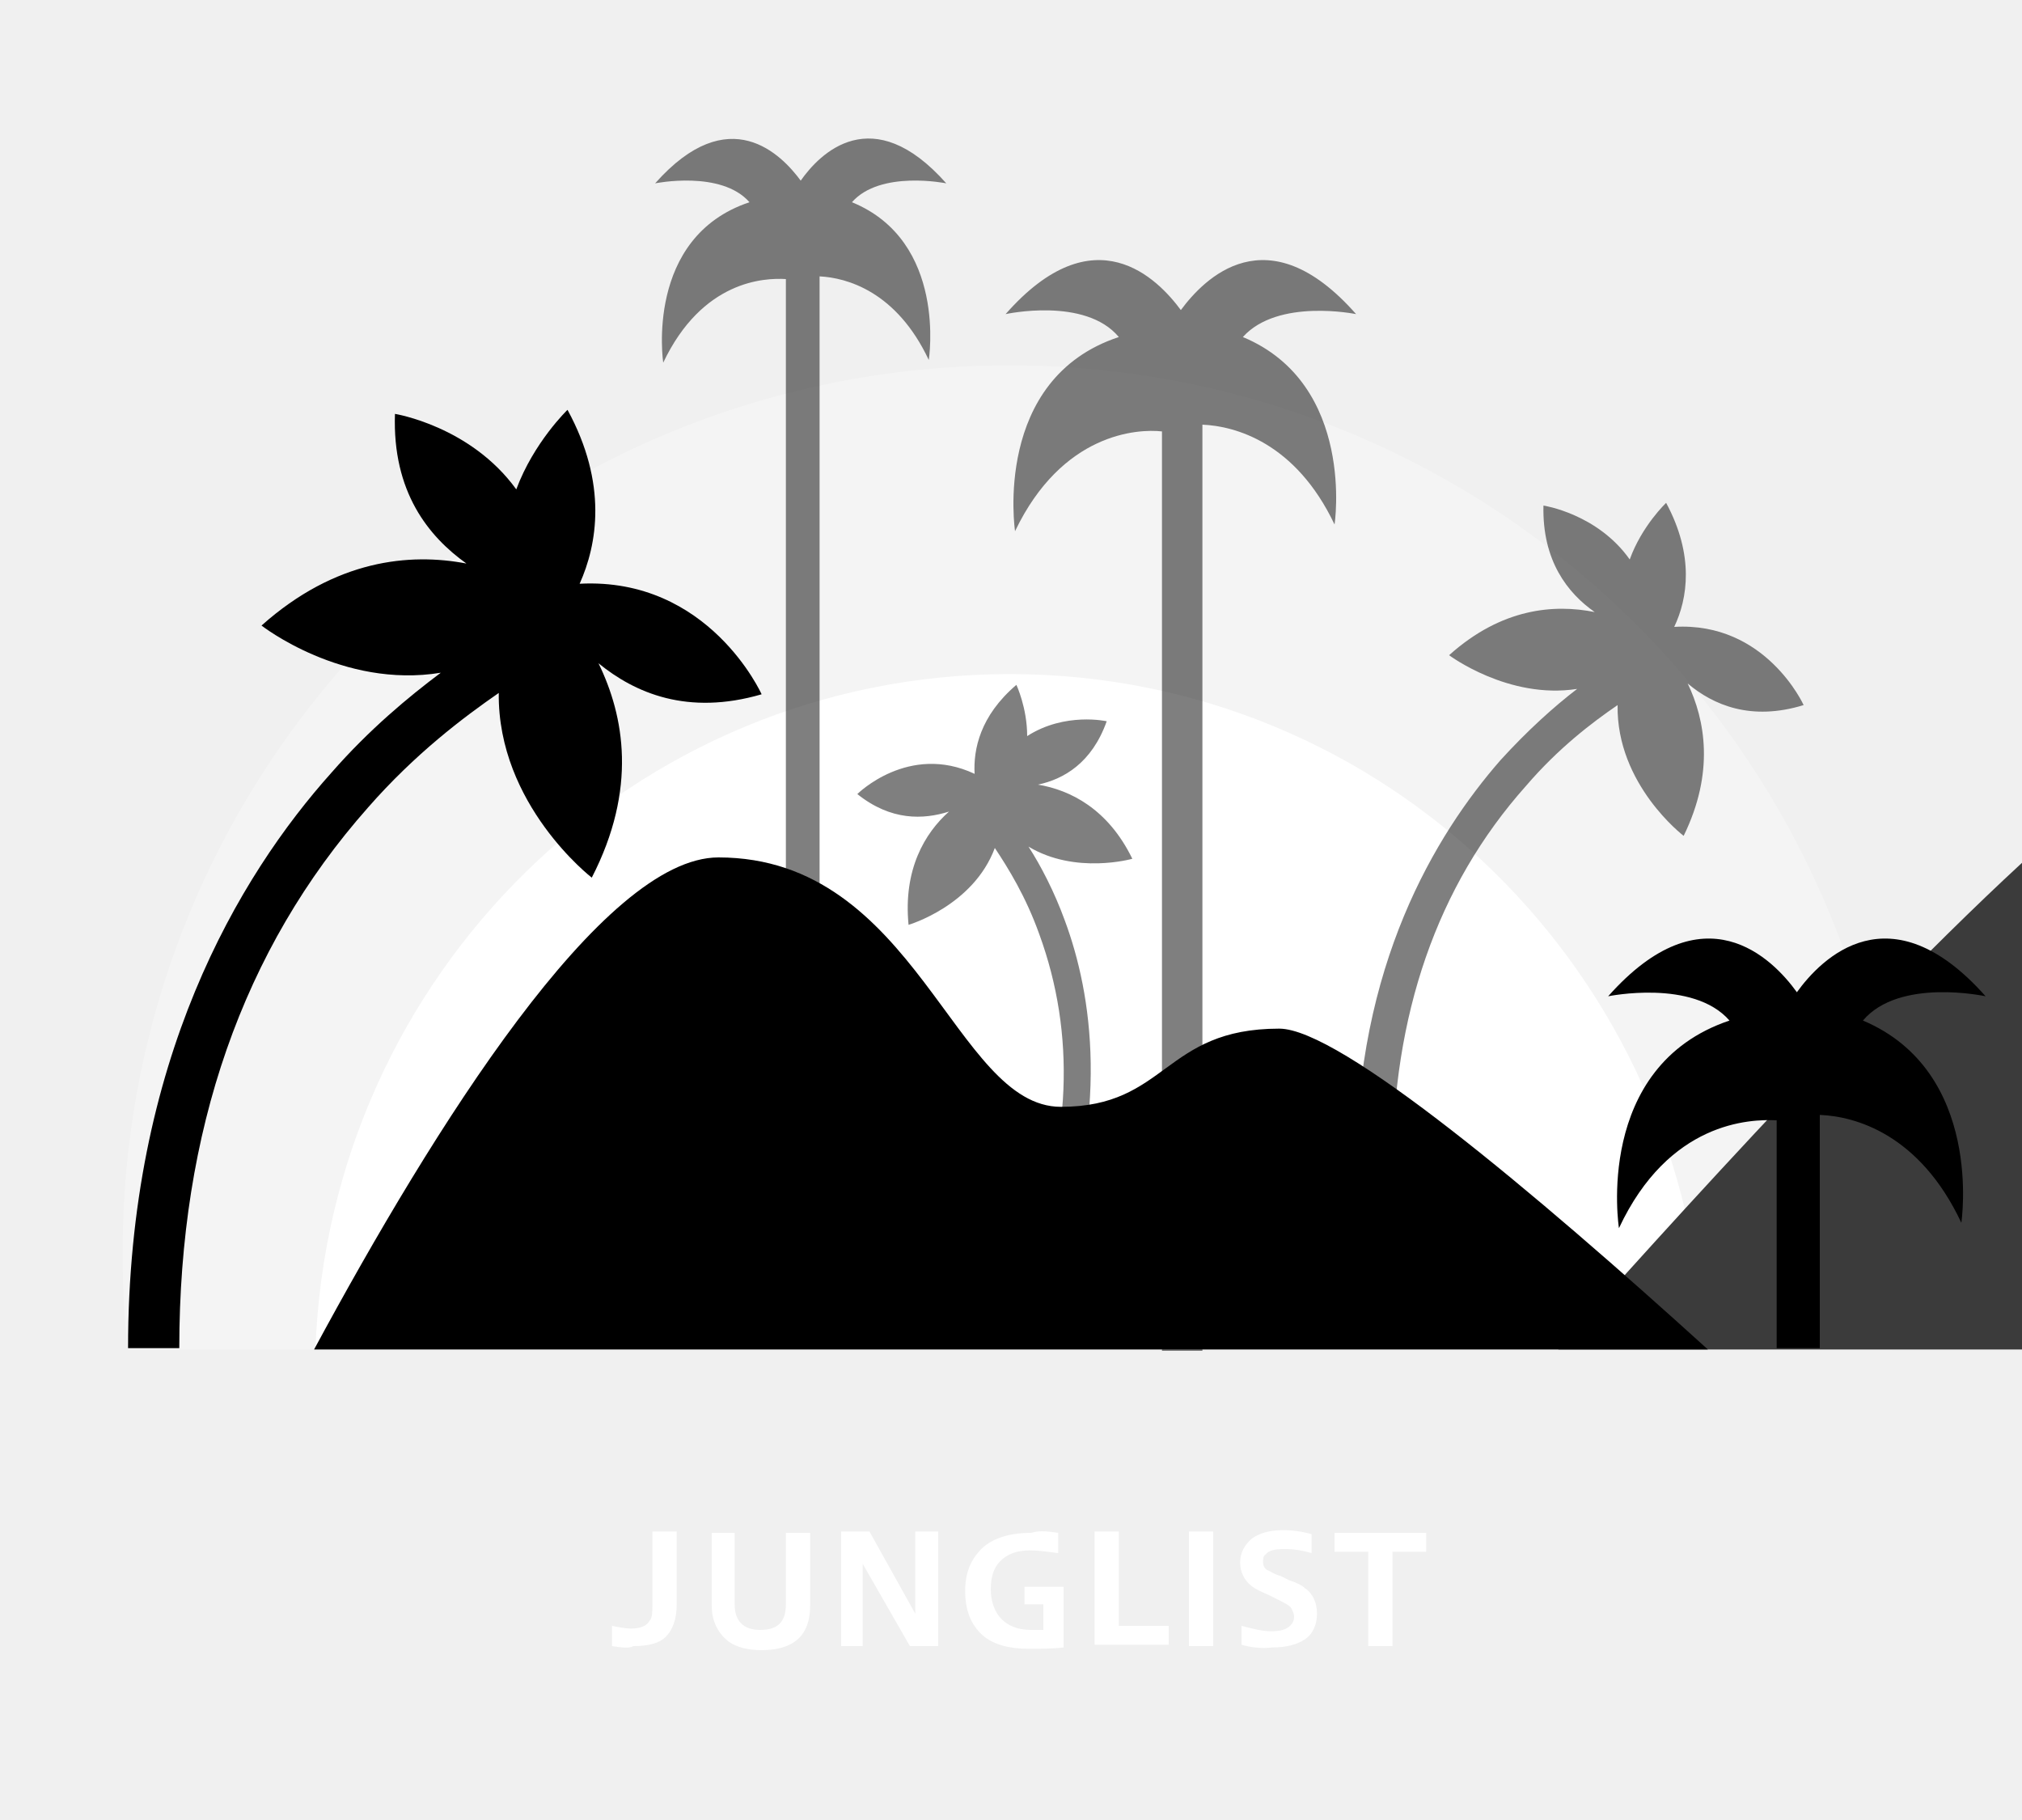
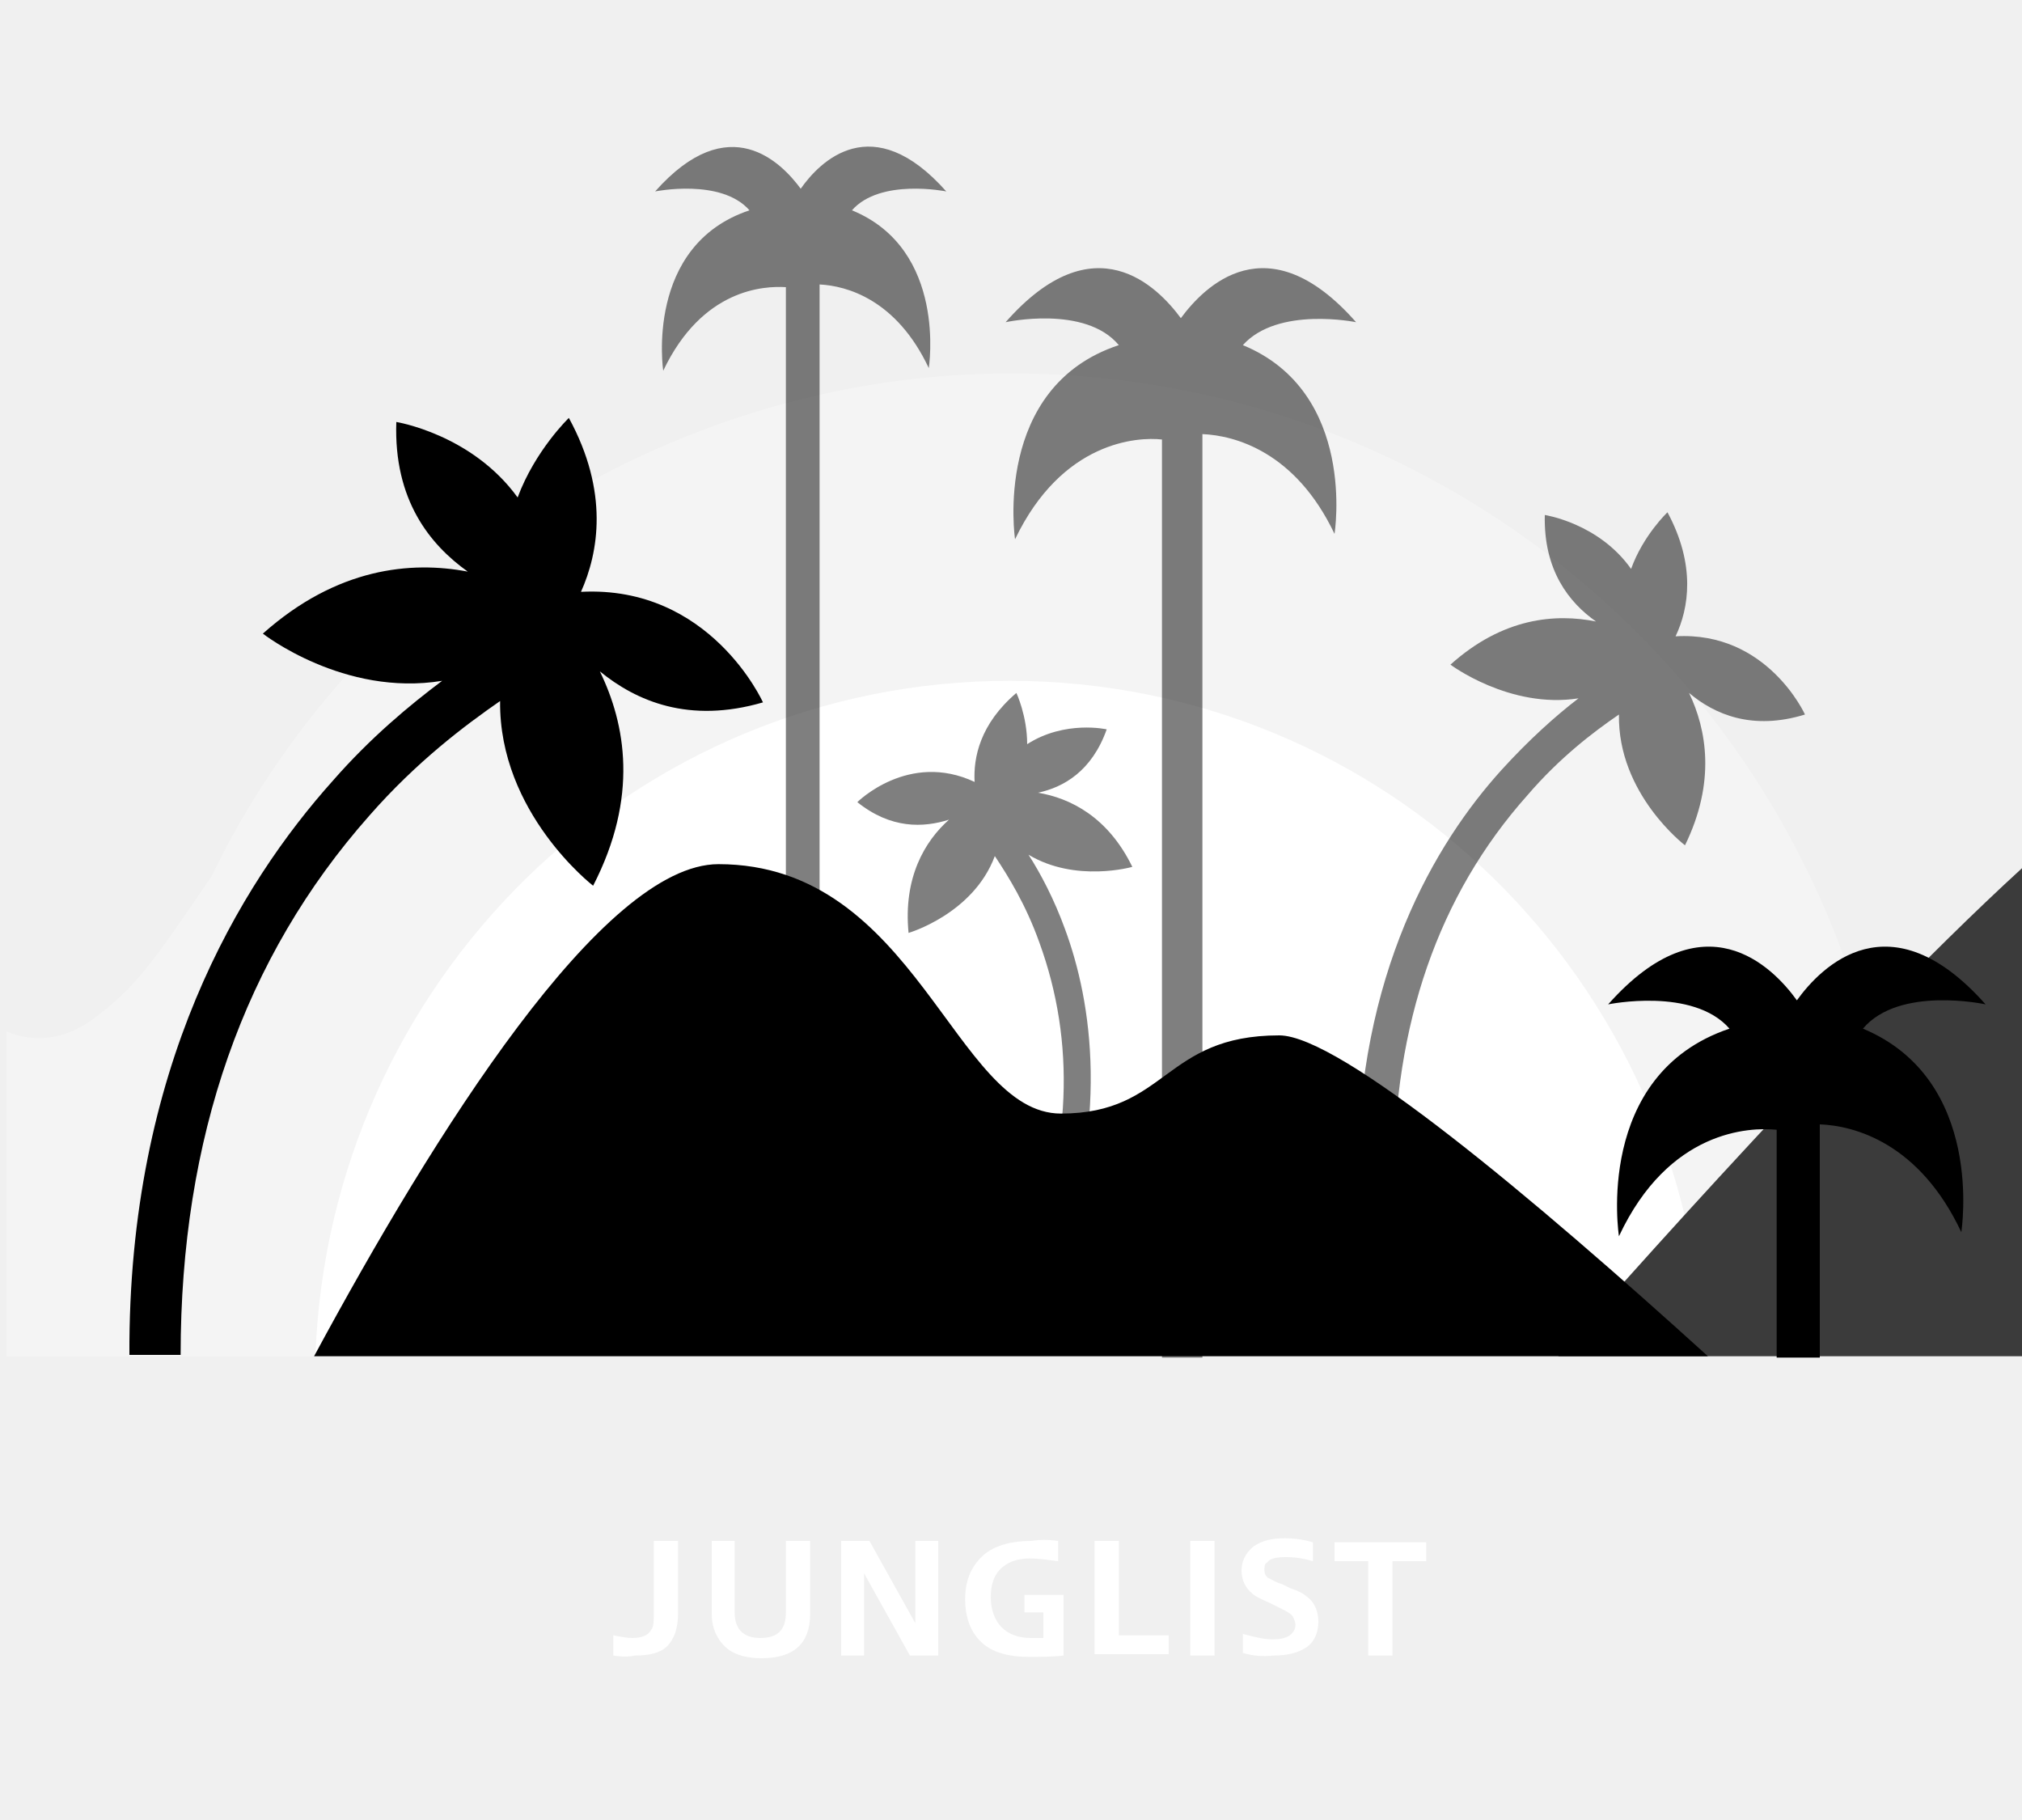
<svg xmlns="http://www.w3.org/2000/svg" viewBox="95 45 150 135" enable-background="new 95 45 150 135" width="150px" height="135px">
-   <g>
-     <path opacity=".3" fill="#fff" d="M235.3 145.1c.3-2.4.4-4.8.4-7.2 0-36.3-29.4-65.8-65.8-65.8s-65.8 29.4-65.8 65.8c0 2.5.1 4.9.4 7.2h130.8z" />
-     <path fill="#fff" d="M221.4 145.1c-1-27.9-23.6-50.1-51.5-50.1s-50.5 22.3-51.5 50.1h103z" />
-     <path opacity=".5" d="M158.2 60c2.1-2.4 7-1.4 7-1.4-5.5-6.2-9.4-2.2-10.8-.2-1.4-1.9-5.3-6-10.8.2 0 0 4.9-1 7 1.4-7.8 2.6-6.4 11.9-6.4 11.9 2.9-6.1 7.5-6.3 9.1-6.2V139h2.5V65.5c2 .1 5.7 1.1 8.1 6.2 0 0 1.4-8.8-5.7-11.7zM187.2 70c2.6-2.9 8.4-1.7 8.4-1.7-6.6-7.5-11.3-2.6-13-.3-1.7-2.3-6.4-7.2-13 .3 0 0 5.9-1.3 8.4 1.7-9.4 3.1-7.7 14.4-7.7 14.4 3.5-7.3 9.1-7.6 10.9-7.4v68.2h3V76.5c2.4.1 6.9 1.3 9.8 7.4 0 .1 1.6-10.4-6.8-13.9z" />
-     <path d="M119.6 102.3c2.8-3.2 5.7-5.6 8.1-7.4-7.3 1.2-13.3-3.5-13.3-3.5 5.5-4.9 11-5.4 15.2-4.6-2.8-2-5.5-5.3-5.3-11.1 0 0 5.6.9 9 5.6 1.3-3.5 3.8-5.9 3.8-5.9 3 5.5 2.2 10 .9 12.9 9.6-.5 13.5 8.2 13.5 8.2-5.5 1.6-9.4-.1-12.1-2.3 1.9 3.9 2.9 9.3-.5 15.9 0 0-7-5.4-6.9-13.7-2.6 1.8-6.2 4.5-9.7 8.5-9.3 10.5-14 24-14 40.1h-3.8c0-21.3 8.2-35 15.1-42.7z" />
-     <path opacity=".5" d="M174 113.3c-.8-2.2-1.8-4.1-2.7-5.5 3.5 2.1 7.7.9 7.7.9-1.8-3.7-4.6-5.1-7-5.5 1.9-.4 4-1.6 5.1-4.7 0 0-3.1-.7-5.9 1.1 0-2.1-.8-3.8-.8-3.8-2.7 2.3-3.2 4.8-3.1 6.6-4.9-2.3-8.7 1.5-8.7 1.5 2.5 2 4.9 1.9 6.8 1.3-1.8 1.6-3.4 4.3-3 8.4 0 0 4.8-1.4 6.4-5.7 1 1.5 2.3 3.6 3.3 6.4 2.7 7.4 2.4 15.4-1 23.8l2 .8c4.3-11.4 2.9-20.2.9-25.6zM206.3 101.4c2-2.2 4-4 5.7-5.3-5.1.8-9.5-2.5-9.5-2.5 3.9-3.5 7.8-3.8 10.8-3.2-2-1.4-3.9-3.8-3.8-7.9 0 0 4 .6 6.4 4 .9-2.5 2.7-4.2 2.7-4.2 2.1 3.9 1.6 7.1.6 9.2 6.8-.4 9.6 5.8 9.6 5.8-3.9 1.2-6.7 0-8.6-1.6 1.3 2.7 2 6.6-.3 11.3 0 0-5-3.8-4.9-9.7-1.9 1.3-4.4 3.2-6.8 6-6.6 7.4-9.9 17-9.9 28.4h-2.7c0-15.1 5.9-24.8 10.7-30.3z" />
-     <path fill="#3B3B3B" d="M245 109c-14 12.9-34.4 36.1-34.4 36.1H245V109z" />
-     <path d="M233.2 120.7c2.7-3.2 9.1-1.8 9.1-1.8-7.1-8-12.2-2.8-14-.3-1.8-2.5-6.9-7.7-14 .3 0 0 6.3-1.3 9 1.8-10.1 3.4-8.2 15.4-8.2 15.4 3.7-7.9 9.7-8.1 11.7-8V145h3.2v-17.3c2.6.1 7.4 1.4 10.5 8 0 0 1.7-11.2-7.3-15zM221.7 145.1c-12.9-11.7-27.3-23.8-31.8-23.8-8.6 0-8.3 5.8-16.2 5.8-7.9 0-10.7-18.5-25.4-18.5-8.6 0-21.1 20-30 36.5h103.4z" />
-   </g>
-   <g fill="#fff">
-     <path d="M140.4 167.1v-1.5c.5.1 1 .2 1.4.2.7 0 1.2-.2 1.4-.6.2-.2.2-.7.2-1.2v-5.4h1.8v5.4c0 1.1-.3 1.9-.8 2.4s-1.3.7-2.4.7c-.4.2-.9.1-1.6 0zM147.7 158.7h1.8v5.3c0 1.2.6 1.9 1.9 1.9 1.3 0 1.9-.6 1.9-1.9v-5.3h1.8v5.4c0 2.2-1.2 3.3-3.6 3.3-1 0-1.8-.2-2.4-.6-.8-.6-1.3-1.5-1.3-2.7v-5.4zM157.4 167.1v-8.5h2.1l3.4 6.1v-6.1h1.7v8.5h-2.1L159 161v6.1h-1.6zM173.5 158.7v1.5c-.8-.1-1.5-.2-2.1-.2-1 0-1.7.3-2.2.8-.5.5-.7 1.2-.7 2.1 0 .9.3 1.7.8 2.2.5.5 1.2.8 2.2.8h.9V164H171v-1.3h2.9v4.5c-.8.1-1.7.1-2.6.1-1.4 0-2.6-.3-3.4-1-.9-.8-1.3-1.9-1.3-3.3 0-1.3.4-2.3 1.2-3.1.8-.8 2.1-1.2 3.7-1.2.6-.2 1.3-.1 2 0zM176.2 167.1v-8.5h1.8v7h3.7v1.4h-5.5zM183.2 167.1v-8.5h1.8v8.5h-1.8zM187.1 167v-1.4c.8.2 1.5.4 2.2.4.6 0 1.1-.1 1.4-.4.2-.2.3-.4.3-.7 0-.2-.1-.4-.2-.6-.1-.2-.5-.4-1.1-.7l-.6-.3c-.7-.3-1.1-.5-1.3-.7-.5-.4-.8-1-.8-1.7s.3-1.3.9-1.8c.6-.4 1.3-.6 2.3-.6.7 0 1.4.1 2.1.3v1.4c-.7-.2-1.3-.3-2-.3s-1.2.1-1.4.4c-.2.1-.2.3-.2.6 0 .2.1.5.4.6.2.1.5.3.9.4l.6.3c.6.2 1 .4 1.2.6.6.4.9 1.1.9 1.9 0 .8-.3 1.5-.9 1.9-.6.4-1.4.6-2.4.6-.8.1-1.6 0-2.3-.2zM196.5 167.1v-7H194v-1.4h6.8v1.4h-2.5v7h-1.8z" />
+   <path opacity=".3" fill="#FFF" d="M170 72.7c-26.1 0-49 15.9-59.3 37.3-4.5 6.6-5.6 8.2-8.8 10.6-3.4 2.5-6.4.9-6.4.9v24.1H235.3c.3-2.4.4-4.8.4-7.2 0-36.3-29.4-65.7-65.7-65.7z" />
+   <path fill="#FFF" d="M221.4 145.6c-1-27.9-23.6-50.1-51.5-50.1s-50.5 22.3-51.5 50.1h103z" />
+   <path opacity=".5" d="M158.2 60.6c2.1-2.4 7-1.4 7-1.4-5.5-6.2-9.4-2.2-10.8-.2-1.4-1.9-5.3-6-10.8.2 0 0 4.9-1 7 1.4-7.8 2.6-6.4 11.9-6.4 11.9 2.9-6.1 7.5-6.3 9.1-6.2v73.3h2.5V66.1c2 .1 5.7 1.1 8.1 6.2 0 0 1.4-8.8-5.7-11.7zM187.2 70.6c2.6-2.9 8.4-1.7 8.4-1.7-6.6-7.5-11.3-2.6-13-.3-1.7-2.3-6.4-7.2-13 .3 0 0 5.9-1.3 8.4 1.7-9.4 3.1-7.7 14.4-7.7 14.4 3.5-7.3 9.1-7.6 10.9-7.4v68.1h3V77.2c2.4.1 6.9 1.3 9.8 7.4 0 0 1.7-10.5-6.8-14z" />
+   <path d="M119.7 102.9c2.8-3.2 5.7-5.6 8.1-7.4-7.3 1.2-13.3-3.5-13.3-3.5 5.5-4.9 11-5.4 15.2-4.6-2.8-2-5.5-5.3-5.3-11.1 0 0 5.6.9 9 5.6 1.3-3.5 3.8-5.9 3.8-5.9 3 5.5 2.2 10 .9 12.9 9.6-.5 13.5 8.2 13.5 8.2-5.5 1.6-9.4-.1-12.1-2.3 1.9 3.9 2.9 9.3-.5 15.9 0 0-7-5.4-6.9-13.7-2.6 1.8-6.2 4.5-9.7 8.5-9.3 10.5-14 23.9-14 40h-3.8c-.1-21.3 8.2-34.9 15.1-42.6z" />
+   <path opacity=".5" d="M174 113.9c-.8-2.2-1.8-4.1-2.7-5.5 3.5 2.1 7.7.9 7.7.9-1.8-3.7-4.6-5.1-7-5.5 1.9-.4 4-1.6 5.1-4.7 0 0-3.1-.7-5.9 1.1 0-2.1-.8-3.8-.8-3.8-2.7 2.3-3.2 4.8-3.1 6.6-4.9-2.3-8.7 1.5-8.7 1.5 2.5 2 4.9 1.9 6.8 1.3-1.8 1.6-3.4 4.3-3 8.4 0 0 4.8-1.4 6.4-5.7 1 1.5 2.3 3.6 3.3 6.4 2.7 7.4 2.4 15.4-1 23.8l2 .8c4.3-11.3 2.9-20.2.9-25.6zM206.4 102.1c2-2.2 4-4 5.7-5.3-5.1.8-9.5-2.5-9.5-2.5 3.9-3.5 7.8-3.8 10.8-3.2-2-1.4-3.9-3.8-3.8-7.9 0 0 4 .6 6.4 4 .9-2.5 2.7-4.2 2.7-4.2 2.1 3.9 1.6 7.1.6 9.2 6.8-.4 9.6 5.8 9.6 5.8-3.9 1.2-6.7 0-8.6-1.6 1.3 2.7 2 6.6-.3 11.3 0 0-5-3.8-4.9-9.7-1.9 1.3-4.4 3.2-6.8 6-6.6 7.4-9.9 17-9.9 28.4h-2.7c0-15.2 5.8-24.9 10.7-30.3z" />
+   <path fill="#3B3B3B" d="M245 109.4c-14 12.8-34.4 36.2-34.4 36.2H245v-36.2z" />
+   <path d="M233.2 121.3c2.7-3.2 9.1-1.8 9.1-1.8-7.1-8-12.2-2.8-14-.3-1.8-2.5-6.9-7.7-14 .3 0 0 6.3-1.3 9 1.8-10.1 3.4-8.2 15.4-8.2 15.4 3.7-7.9 9.7-8.1 11.7-7.9v16.9h3.2v-17.3c2.6.1 7.4 1.4 10.5 8 0-.1 1.8-11.3-7.3-15.1zM221.7 145.6c-12.9-11.7-27.3-23.8-31.8-23.8-8.6 0-8.3 5.8-16.2 5.8-7.9 0-10.7-18.5-25.4-18.5-8.6 0-21.1 20-30 36.5h103.4z" />
+   <g fill="#FFF">
+     <path d="M140.5 167.8v-1.5c.5.1 1 .2 1.4.2.7 0 1.2-.2 1.4-.6.2-.2.2-.7.2-1.2v-5.4h1.8v5.4c0 1.1-.3 1.9-.8 2.4s-1.3.7-2.4.7c-.4.1-1 .1-1.6 0zM147.7 159.3h1.8v5.3c0 1.2.6 1.9 1.9 1.9 1.3 0 1.9-.6 1.9-1.9v-5.3h1.8v5.4c0 2.2-1.2 3.3-3.6 3.3-1 0-1.8-.2-2.4-.6-.8-.6-1.3-1.5-1.3-2.7v-5.4zM157.4 167.8v-8.5h2.1l3.4 6.1v-6.1h1.7v8.5h-2.1l-3.4-6.1v6.1h-1.7zM173.5 159.3v1.5c-.8-.1-1.5-.2-2.1-.2-1 0-1.7.3-2.2.8-.5.5-.7 1.2-.7 2.1 0 .9.3 1.7.8 2.2.5.5 1.2.8 2.2.8h.9v-1.9H171v-1.3h2.9v4.5c-.8.1-1.7.1-2.6.1-1.4 0-2.6-.3-3.4-1-.9-.8-1.3-1.9-1.3-3.3 0-1.3.4-2.3 1.2-3.1.8-.8 2.1-1.2 3.7-1.2.6-.1 1.3-.1 2 0zM176.2 167.8v-8.5h1.8v7h3.7v1.4h-5.5zM183.3 167.8v-8.5h1.8v8.5h-1.8zM187.2 167.6v-1.4c.8.2 1.5.4 2.2.4.6 0 1.1-.1 1.4-.4.2-.2.3-.4.3-.7 0-.2-.1-.4-.2-.6-.1-.2-.5-.4-1.1-.7l-.6-.3c-.7-.3-1.1-.5-1.3-.7-.5-.4-.8-1-.8-1.7s.3-1.3.9-1.8c.6-.4 1.3-.6 2.3-.6.7 0 1.4.1 2.1.3v1.4c-.7-.2-1.3-.3-2-.3s-1.2.1-1.4.4c-.2.1-.2.3-.2.6 0 .2.1.5.4.6.2.1.5.3.9.4l.6.3c.6.2 1 .4 1.2.6.6.4.9 1.1.9 1.9 0 .8-.3 1.5-.9 1.9-.6.4-1.4.6-2.4.6-.9.1-1.7 0-2.3-.2zM196.5 167.8v-7H194v-1.4h6.8v1.4h-2.5v7h-1.8z" />
  </g>
</svg>
